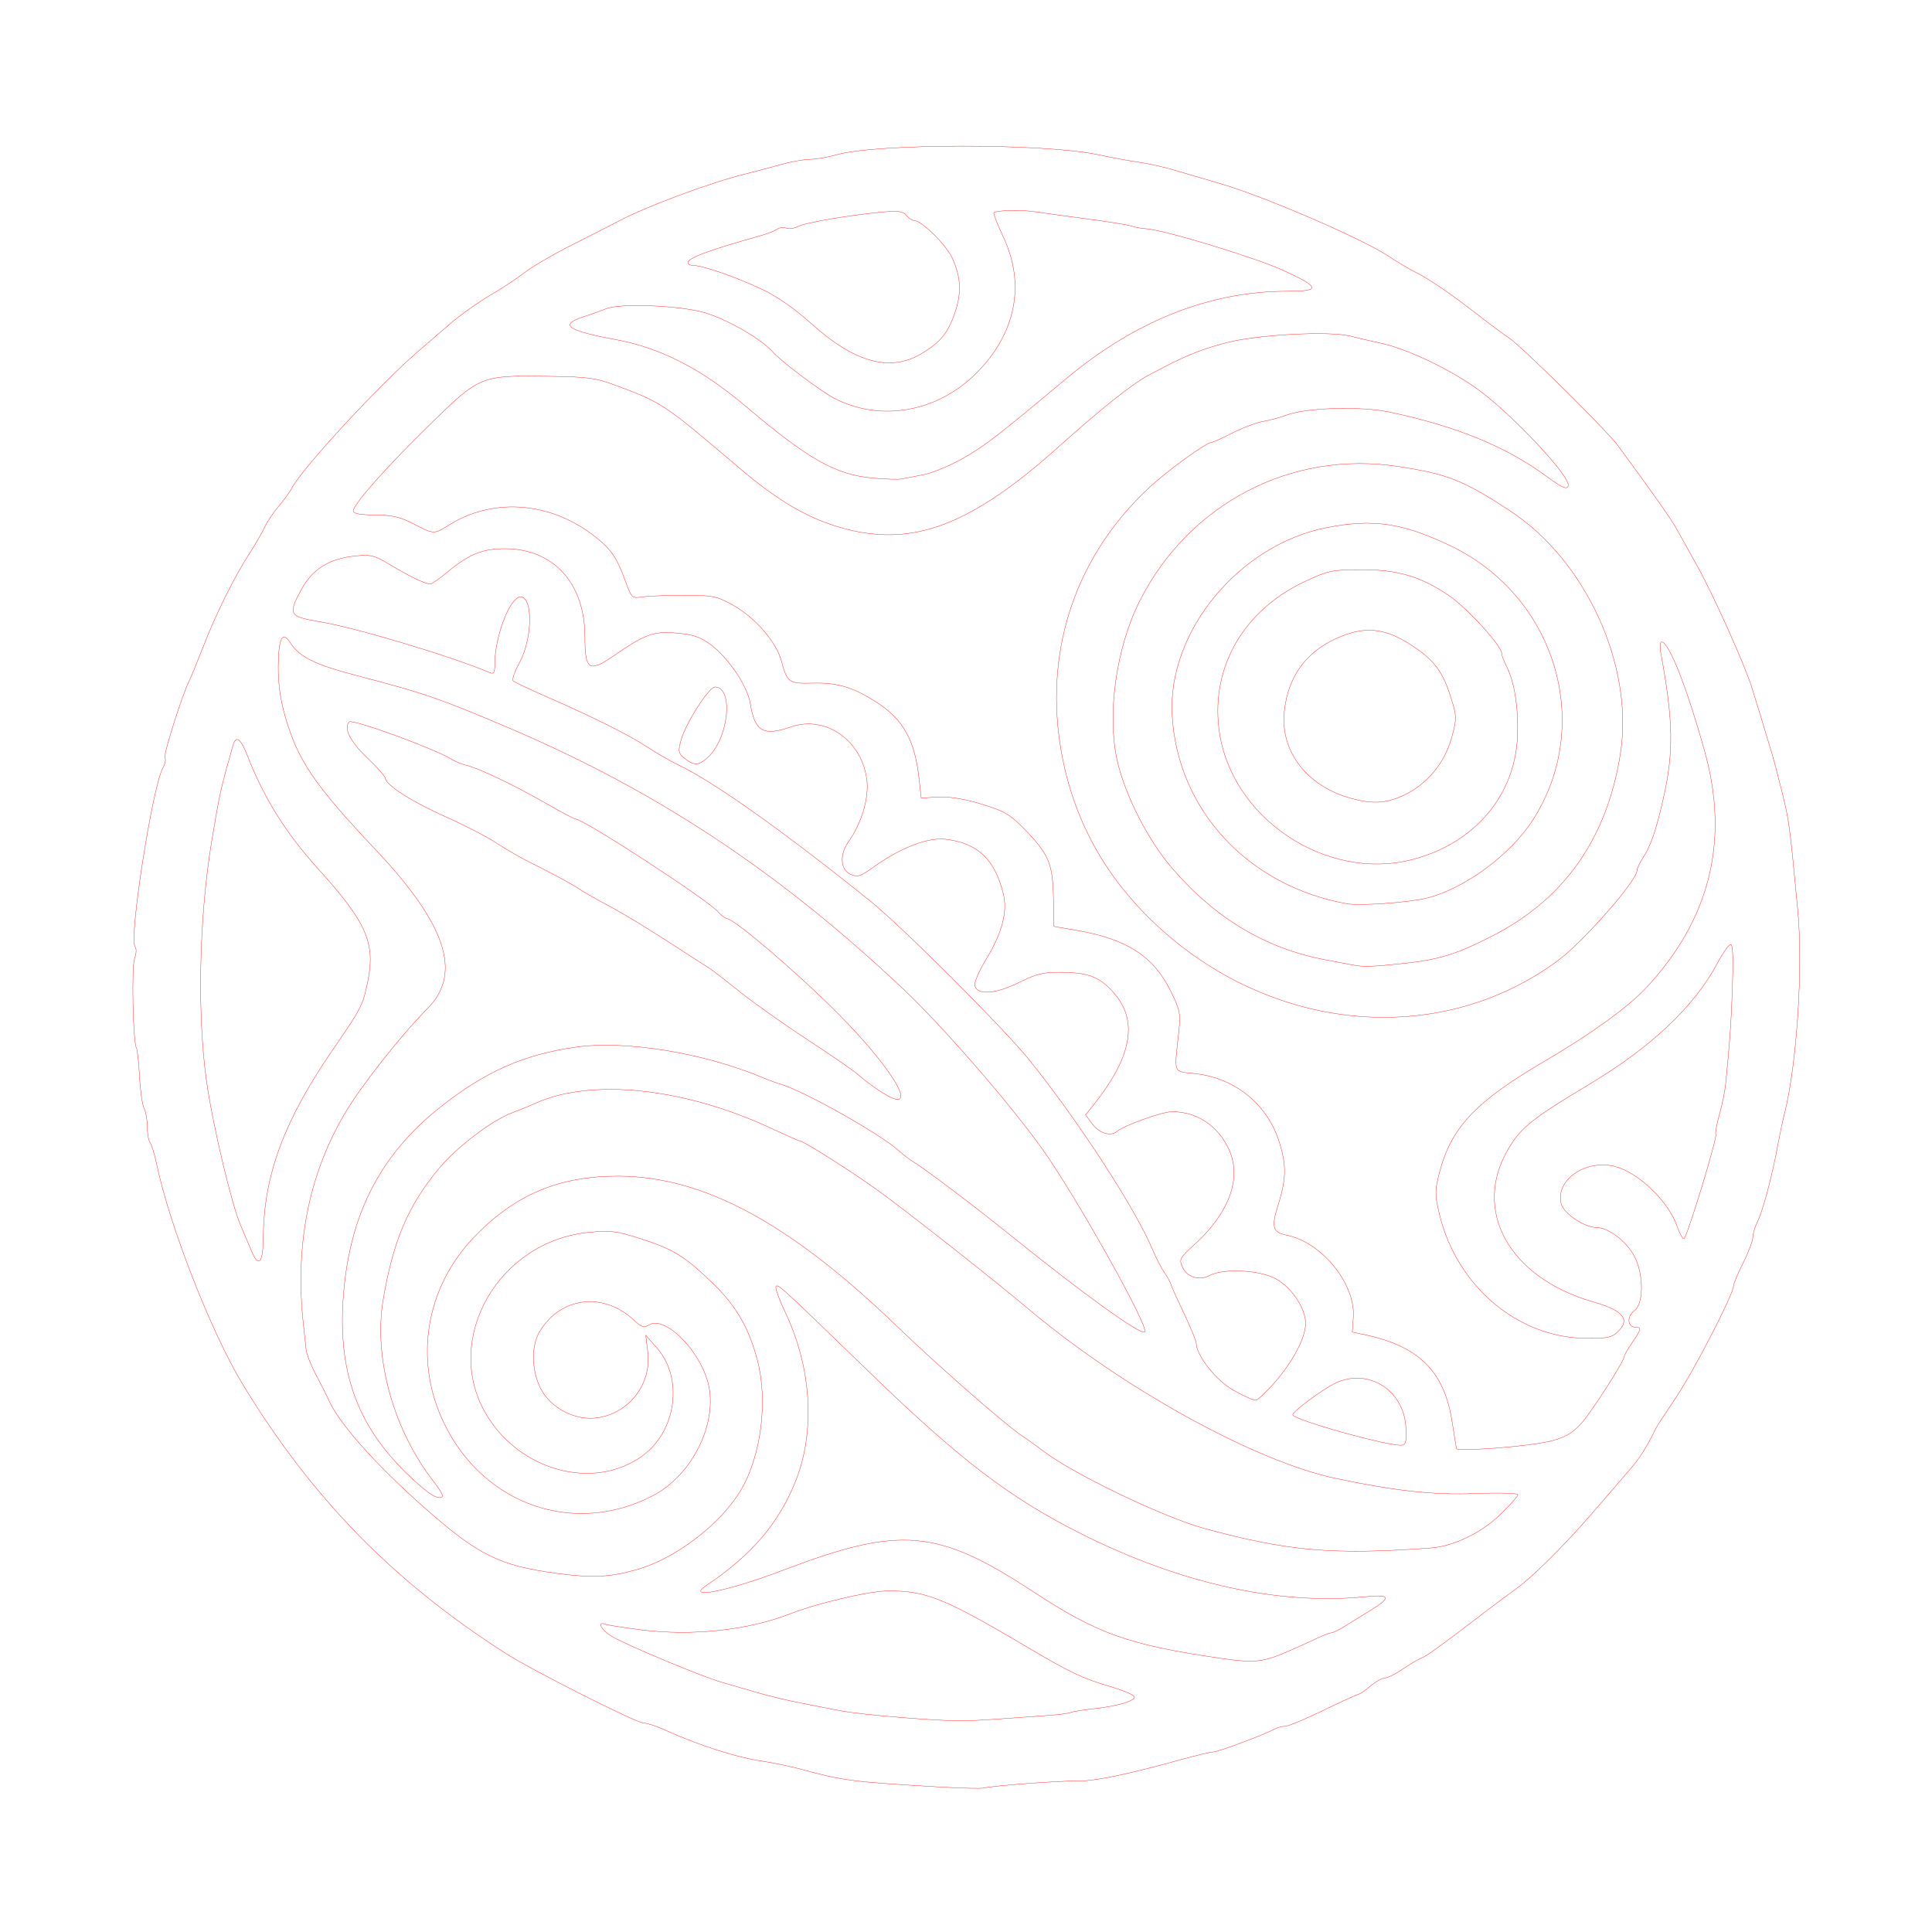
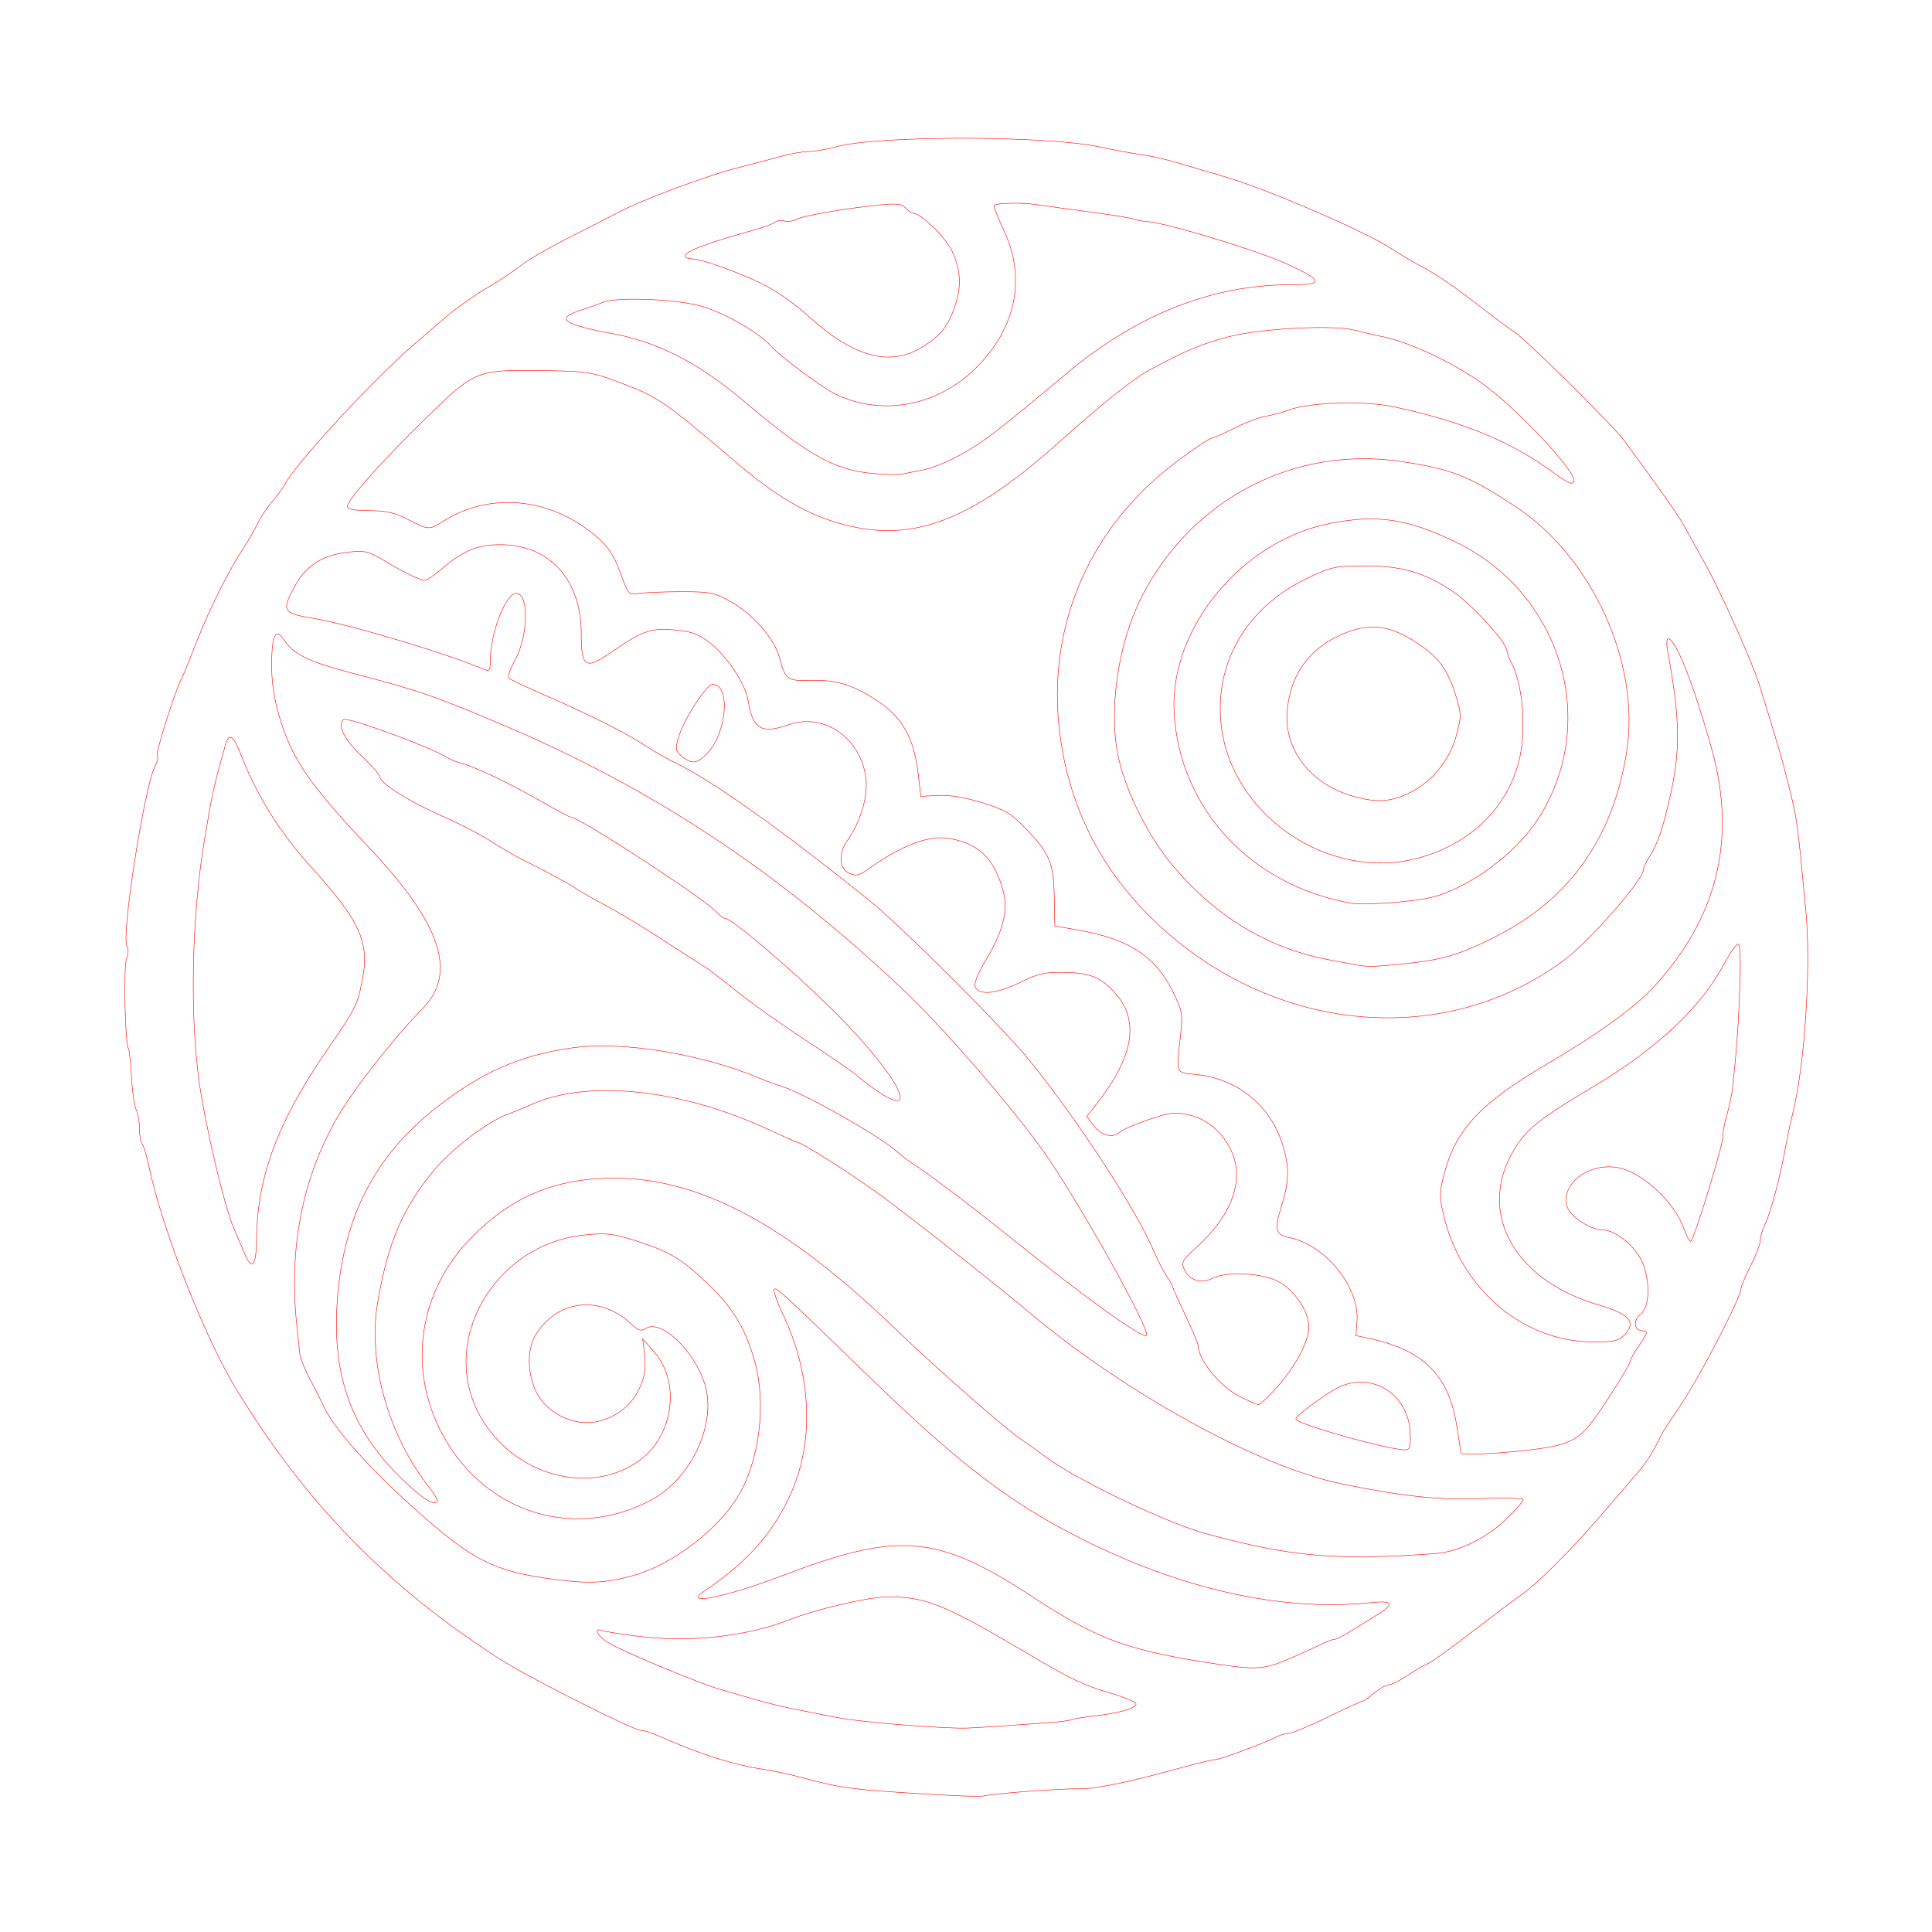
- <svg xmlns="http://www.w3.org/2000/svg" width="600mm" height="600mm" viewBox="0 0 600 600">
+ <svg xmlns="http://www.w3.org/2000/svg" width="400mm" height="400mm" viewBox="0 0 400 400">
  <g id="CORTE" fill="none" stroke="#ff0000" stroke-width="0.1">
-     <path d="M212.630,235.541 C210.643,233.934 210.534,233.383 211.522,229.795 C212.952,224.600 220.154,213.352 222.052,213.352 C227.730,213.352 226.430,228.620 220.216,234.823 C217.247,237.803 215.609,237.948 212.630,235.541 Z" />
-     <path d="M436.599,443.135 C435.881,431.362 424.400,424.530 414.208,429.808 C410.074,431.945 401.468,438.388 401.468,439.350 C401.468,440.915 431.721,449.339 435.439,448.808 C436.609,448.642 436.869,447.399 436.599,443.135 Z" />
-     <path d="M419.454,247.891 C405.825,244.116 397.562,233.315 398.852,220.976 C400.058,209.452 406.324,201.429 417.333,197.305 C424.821,194.508 430.546,195.334 438.268,200.332 C445.314,204.887 448.080,208.542 450.608,216.675 C452.438,222.572 452.448,223.082 450.816,229.119 C448.699,236.919 443.125,243.627 435.980,246.955 C430.426,249.539 426.246,249.778 419.454,247.891 Z" />
-     <path d="M285.939,109.956 C291.909,106.456 294.306,103.591 296.474,97.361 C298.669,91.028 298.482,86.353 295.783,80.238 C293.952,76.109 286.189,68.465 283.833,68.465 C283.272,68.465 282.226,67.758 281.493,66.889 C280.484,65.667 278.919,65.418 274.629,65.797 C264.598,66.676 250.101,69.125 247.891,70.306 C246.716,70.935 245.026,71.184 244.157,70.846 C243.284,70.514 242.015,70.664 241.339,71.174 C240.658,71.684 238.302,72.604 236.102,73.223 C220.102,77.700 213.618,80.128 213.618,81.605 C213.618,82.078 214.450,82.458 215.448,82.458 C218.318,82.458 228.968,86.181 236.893,89.962 C241.417,92.120 247.043,96.056 252.020,100.544 C265.306,112.540 276.319,115.587 285.939,109.956 Z" />
-     <path d="M313.541,533.610 C317.654,533.303 323.280,532.892 326.031,532.700 C328.777,532.523 331.704,532.123 332.526,531.811 C333.342,531.514 336.499,531.005 339.520,530.682 C346.940,529.902 352.707,528.197 352.276,526.907 C352.088,526.325 348.573,524.869 344.476,523.668 C336.161,521.229 332.126,519.305 318.996,511.520 C292.985,496.113 287.239,493.835 275.071,494.106 C269.414,494.236 253.517,498.000 245.816,501.027 C232.535,506.263 215.120,508.182 199.099,506.164 C193.728,505.483 188.720,504.693 187.982,504.417 C185.283,503.388 186.734,506.206 189.890,508.120 C194.206,510.761 217.809,520.631 224.111,522.440 C226.857,523.231 231.807,524.661 235.104,525.628 C238.401,526.595 244.246,528.015 248.094,528.764 C251.936,529.523 257.552,530.625 260.584,531.213 C267.796,532.632 293.557,534.692 300.551,534.411 C303.567,534.291 309.422,533.932 313.541,533.610 Z" />
-     <path d="M81.787,383.902 C81.948,365.005 88.272,347.939 103.180,326.260 C112.244,313.078 112.701,312.189 114.168,305.044 C116.690,292.814 113.918,286.511 98.542,269.533 C88.870,258.852 81.876,247.652 76.920,234.880 C74.741,229.270 73.285,228.209 72.334,231.547 C68.558,244.833 68.226,246.326 65.730,261.312 C61.840,284.733 61.195,314.768 64.138,335.750 C66.000,349.062 71.923,374.110 74.731,380.553 C75.729,382.841 77.248,386.429 78.121,388.530 C80.347,393.964 81.714,392.238 81.787,383.902 Z" />
-     <path d="M438.726,266.907 C457.862,261.920 470.482,247.132 471.262,228.765 C471.631,220.097 470.321,211.662 467.892,206.977 C467.076,205.407 466.405,203.618 466.395,202.999 C466.353,200.519 455.496,188.642 449.760,184.804 C440.967,178.908 433.900,176.869 422.450,176.921 C413.641,176.947 412.398,177.218 405.165,180.629 C386.310,189.490 376.138,206.993 378.556,226.399 C381.973,253.907 411.727,273.943 438.726,266.907 Z" />
-     <path d="M418.456,280.687 C387.620,275.238 365.629,251.531 364.017,221.995 C362.598,196.005 384.973,169.028 412.258,163.802 C426.537,161.072 435.559,162.403 450.316,169.433 C483.102,185.044 495.130,224.891 476.046,254.656 C469.073,265.529 454.643,276.122 442.932,278.945 C437.348,280.297 422.294,281.363 418.456,280.687 Z" />
-     <path d="M287.042,147.364 C289.766,146.813 295.216,144.536 299.121,142.300 C305.985,138.368 309.792,135.430 330.945,117.730 C352.567,99.634 375.728,90.450 399.741,90.450 C410.292,90.450 410.053,89.239 398.472,83.945 C389.757,79.967 361.599,71.413 356.004,71.044 C354.356,70.935 352.328,70.576 351.506,70.238 C350.690,69.895 344.616,68.907 338.017,68.038 C331.424,67.170 324.008,66.151 321.533,65.771 C317.165,65.111 309.454,65.277 308.642,66.057 C308.414,66.270 309.760,69.708 311.643,73.701 C318.517,88.370 315.460,103.658 303.198,115.899 C291.139,127.948 273.631,131.099 259.284,123.793 C255.145,121.682 242.675,112.332 240.096,109.404 C236.550,105.369 226.467,99.483 219.197,97.216 C211.694,94.855 192.365,94.049 188.143,95.916 C187.040,96.394 183.941,97.502 181.268,98.365 C173.562,100.850 176.089,102.660 191.138,105.447 C205.126,108.026 217.798,114.511 231.516,126.122 C251.047,142.658 259.450,147.401 271.072,148.472 C274.920,148.831 278.966,148.940 280.068,148.732 C281.166,148.524 284.301,147.910 287.042,147.364 Z" />
-     <path d="M272.960,338.646 C270.823,337.222 267.958,335.043 266.574,333.805 C265.196,332.573 258.052,327.638 250.688,322.833 C243.336,318.023 233.872,311.320 229.665,307.935 C225.458,304.545 221.303,301.331 220.414,300.780 C219.535,300.229 216.738,298.430 214.210,296.781 C201.450,288.477 194.508,284.223 188.143,280.828 C184.295,278.768 180.629,276.657 179.989,276.148 C178.819,275.201 170.582,270.766 163.162,267.079 C160.962,265.976 156.797,263.538 153.896,261.640 C151.010,259.742 144.036,256.143 138.410,253.668 C128.239,249.160 119.784,243.788 119.726,241.776 C119.706,241.188 117.225,238.380 114.220,235.530 C108.723,230.315 106.576,226.072 108.474,224.174 C109.446,223.201 135.144,232.592 140.178,235.764 C141.280,236.451 143.386,237.309 144.863,237.678 C148.883,238.671 159.844,243.908 169.428,249.420 C174.113,252.118 178.258,254.318 178.658,254.318 C181.164,254.318 219.447,279.226 223.014,283.183 C224.059,284.343 225.312,285.294 225.791,285.294 C227.918,285.294 247.303,301.820 259.664,314.191 C278.618,333.145 286.553,347.731 272.960,338.646 Z" />
-     <path d="M398.051,513.668 C401.296,512.326 405.856,510.309 408.165,509.170 C410.469,508.042 412.798,507.111 413.339,507.111 C413.880,507.111 415.814,506.175 417.634,505.036 C419.465,503.887 423.089,501.646 425.700,500.060 C432.132,496.134 431.763,495.104 424.202,495.863 C397.063,498.609 366.326,491.766 335.194,476.046 C313.588,465.147 297.920,453.176 270.714,426.838 C242.545,399.559 241.698,398.769 240.996,399.471 C240.637,399.830 241.926,403.475 243.876,407.562 C252.118,424.920 253.268,444.752 246.944,460.321 C241.656,473.332 233.346,482.993 219.296,492.436 C212.780,496.820 226.087,494.152 243.096,487.678 C279.606,473.758 291.108,474.756 321.034,494.412 C340.789,507.392 350.341,510.782 378.988,514.989 C388.847,516.434 391.848,516.226 398.051,513.668 Z" />
-     <path d="M435.439,299.251 C446.864,298.060 452.220,296.412 463.446,290.676 C485.921,279.184 499.170,260.272 503.258,233.835 C507.444,206.795 492.546,174.113 469.005,158.674 C454.487,149.164 449.698,147.255 434.264,144.874 C401.208,139.778 369.436,156.236 354.049,186.432 C346.644,200.950 343.685,222.005 347.013,236.430 C349.488,247.121 356.467,260.792 363.908,269.507 C377.288,285.180 393.272,294.717 411.961,298.144 C415.258,298.752 418.856,299.423 419.954,299.641 C423.370,300.328 425.648,300.281 435.439,299.251 Z" />
-     <path d="M395.805,429.397 C401.447,423.001 405.466,415.388 405.466,411.062 C405.466,406.335 401.327,400.058 396.325,397.193 C391.426,394.396 379.966,393.803 375.608,396.132 C372.441,397.833 368.666,396.663 367.236,393.543 C366.128,391.099 366.368,390.646 370.975,386.481 C381.723,376.747 385.680,365.905 381.713,357.106 C378.359,349.660 371.770,345.245 364.017,345.245 C360.939,345.245 349.228,349.442 346.821,351.418 C344.845,353.030 341.345,351.917 339.177,348.989 L337.128,346.244 L339.338,343.493 C351.230,328.688 353.508,317.576 346.420,308.975 C342.016,303.635 338.381,302.070 330.108,301.960 C324.019,301.877 322.110,302.330 316.416,305.148 C309.084,308.772 303.328,309.142 302.735,306.027 C302.548,305.065 304.025,301.607 306.006,298.341 C311.279,289.668 313.000,283.162 311.549,277.401 C308.861,266.736 303.588,261.811 293.568,260.620 C288.118,259.981 279.517,263.350 271.041,269.434 C267.146,272.232 266.278,272.482 264.089,271.494 C260.953,270.053 260.693,265.368 263.527,261.380 C267.438,255.894 269.804,248.161 269.252,242.686 C267.994,230.138 256.523,221.943 245.556,225.760 C237.059,228.718 234.392,227.179 233.014,218.526 C232.145,213.082 226.217,204.258 220.726,200.212 C217.367,197.742 215.230,197.024 210.045,196.603 C202.807,196.026 200.493,196.874 190.436,203.769 C182.917,208.932 181.648,208.064 181.648,197.763 C181.648,181.185 171.934,170.452 156.875,170.406 C149.803,170.385 145.596,172.101 138.769,177.810 C136.413,179.766 134.104,181.378 133.636,181.378 C132.123,181.378 127.350,179.100 121.442,175.548 C116.216,172.413 115.208,172.153 110.205,172.673 C102.150,173.500 96.976,176.781 93.498,183.244 C89.410,190.857 89.780,191.486 99.212,193.057 C110.444,194.924 140.199,203.826 151.920,208.823 C153.386,209.442 153.667,209.026 153.667,206.218 C153.656,197.674 158.383,185.371 161.659,185.371 C165.637,185.371 165.367,198.610 161.233,206.005 C159.792,208.584 158.966,211.044 159.382,211.449 C159.813,211.860 164.441,214.060 169.657,216.337 C183.874,222.530 195.376,228.276 201.049,232.026 C203.836,233.872 208.152,236.352 210.622,237.532 C221.704,242.826 243.185,258.062 270.173,279.756 C280.214,287.842 311.622,319.214 319.713,329.255 C334.991,348.230 352.588,375.317 358.001,388.208 C359.041,390.688 360.700,393.896 361.698,395.352 C362.691,396.814 363.497,398.233 363.497,398.509 C363.497,398.779 365.296,402.809 367.496,407.453 C369.696,412.102 371.495,416.438 371.495,417.078 C371.495,420.952 377.698,428.778 383.195,431.846 C386.382,433.614 389.466,434.982 390.059,434.872 C390.646,434.763 393.236,432.293 395.805,429.397 Z" />
-     <path d="M197.633,487.496 C209.744,484.132 223.924,473.290 230.174,462.620 C236.430,451.949 238.541,434.872 235.172,422.262 C232.452,412.070 228.479,405.326 220.965,398.150 C212.422,389.976 209.135,387.979 198.803,384.640 C191.585,382.321 189.620,382.072 183.052,382.696 C154.946,385.322 137.479,415.617 150.729,438.767 C161.025,456.764 184.316,463.140 199.520,452.126 C210.045,444.503 212.281,428.034 204.060,418.685 L200.550,414.686 L201.179,419.922 C202.360,429.693 195.584,438.668 185.824,440.265 C178.918,441.404 171.035,437.420 167.904,431.212 C165.029,425.497 164.909,417.936 167.629,413.469 C174.212,402.669 187.399,401.119 196.915,410.022 C199.240,412.200 200.009,412.440 201.569,411.462 C206.176,408.581 216.426,418.264 219.634,428.534 C223.461,440.774 215.500,457.820 202.859,464.440 C178.419,477.216 150.219,467.466 137.880,441.965 C128.488,422.554 132.087,400.090 147.104,384.344 C159.792,371.042 173.572,365.198 192.105,365.265 C218.558,365.359 245.426,379.888 278.815,412.138 C290.890,423.791 312.667,442.854 317.534,446.011 C318.912,446.910 321.954,449.089 324.300,450.857 C333.753,457.971 361.490,471.272 373.991,474.668 C400.142,481.771 413.859,482.952 444.435,480.736 C451.247,480.242 459.983,476.067 465.667,470.591 C468.823,467.554 471.413,464.668 471.413,464.185 C471.413,463.706 465.459,463.550 458.174,463.826 C445.272,464.325 433.593,463.067 415.019,459.172 C390.038,453.946 349.098,431.435 319.646,406.725 C309.121,397.900 288.092,381.266 275.232,371.594 C266.996,365.406 249.550,354.236 248.120,354.236 C247.891,354.236 243.975,352.499 239.410,350.367 C212.411,337.788 183.536,334.762 166.157,342.676 C164.509,343.436 161.243,344.762 158.903,345.646 C152.731,347.949 141.910,356.196 136.392,362.800 C126.752,374.350 122.072,385.332 118.988,403.698 C115.941,421.820 122.274,444.373 134.931,460.451 C136.580,462.531 137.682,464.486 137.380,464.788 C136.143,466.015 132.674,463.769 126.341,457.622 C110.673,442.397 104.730,425.481 106.695,401.696 C108.754,376.830 118.276,358.464 136.684,343.872 C150.672,332.786 162.730,327.440 178.918,325.178 C194.424,323.010 218.766,327.019 237.101,334.762 C238.749,335.459 241.219,336.358 242.597,336.759 C249.789,338.870 273.750,352.395 279.278,357.486 C280.495,358.594 282.336,360.013 283.355,360.622 C287.052,362.821 303.047,374.911 314.420,384.100 C336.020,401.546 354.085,414.566 355.494,413.688 C357.195,412.648 334.471,372.004 323.811,357.002 C313.801,342.916 292.954,318.907 280.614,307.244 C242.088,270.844 203.805,245.514 157.666,225.910 C136.340,216.857 132.066,215.380 110.912,209.842 C97.632,206.353 93.097,204.117 90.107,199.552 C87.674,195.823 86.483,198.220 86.410,207.024 C86.374,212.333 87.081,217.377 88.620,222.712 C92.510,236.170 97.715,243.824 116.606,263.839 C138.550,287.073 143.558,302.200 132.893,313.052 C124.084,322.022 111.770,337.700 106.784,346.301 C95.687,365.468 91.527,387.199 94.267,411.691 C94.564,414.436 94.938,417.806 95.068,419.184 C95.198,420.562 96.633,424.160 98.245,427.176 C99.862,430.192 101.511,433.463 101.922,434.441 C104.886,441.544 116.097,454.263 131.296,467.773 C148.384,482.952 154.967,486.238 173.151,488.646 C184.014,490.086 189.167,489.847 197.633,487.496 Z" />
-     <path d="M471.200,449.110 C485.302,447.581 488.396,446.162 493.575,438.840 C498.630,431.695 504.386,422.392 504.386,421.363 C504.386,420.973 505.504,418.992 506.882,416.974 C509.768,412.731 509.893,412.190 507.990,412.190 C505.416,412.190 505.135,408.893 507.553,407.063 C510.309,404.983 510.538,396.933 508.010,391.047 C505.915,386.180 499.800,381.214 495.889,381.214 C492.046,381.214 485.609,376.898 484.829,373.788 C482.983,366.425 492.566,359.873 501.635,362.280 C509.009,364.246 518.213,373.169 520.891,380.954 C521.603,383.023 522.518,384.713 522.940,384.713 C523.818,384.713 533.444,353.175 532.851,352.218 C532.632,351.870 533.142,349.140 533.969,346.160 C534.811,343.186 535.680,338.948 535.898,336.748 C537.208,323.733 537.578,318.434 538.020,306.526 C538.326,297.941 538.150,293.287 537.489,293.287 C536.928,293.287 535.082,295.902 533.371,299.100 C526.195,312.579 512.779,325.251 493.435,336.821 C476.056,347.221 472.411,350.118 468.522,356.623 C457.045,375.826 468.563,396.762 494.750,404.307 C504.084,406.995 506.352,409.663 502.535,413.480 C500.626,415.388 499.280,415.674 492.613,415.627 C471.350,415.476 452.376,399.419 447.020,377.048 C445.584,371.011 445.574,369.836 446.983,364.350 C450.587,350.268 458.101,342.234 479.374,329.754 C494.121,321.102 505.494,312.901 511.151,306.864 C531.052,285.580 537.141,261.104 529.403,233.336 C523.860,213.441 518.312,199.370 516.013,199.359 C515.535,199.359 515.415,200.820 515.748,202.609 C519.695,224.044 519.851,233.601 516.486,248.322 C514.266,258.046 512.618,262.768 510.132,266.569 C509.170,268.036 508.380,269.746 508.380,270.365 C508.380,273.501 491.833,292.356 483.903,298.253 C446.942,325.730 394.224,320.764 358.224,286.412 C342.136,271.062 332.432,252.498 329.177,230.835 C324.632,200.602 334.611,172.085 357.002,151.332 C362.702,146.044 374.599,137.422 376.227,137.401 C376.648,137.391 379.607,136.054 382.815,134.432 C386.018,132.804 390.288,131.208 392.305,130.865 C394.323,130.537 397.620,129.638 399.637,128.878 C405.685,126.601 422.699,126.102 431.404,127.948 C452.235,132.357 467.586,138.618 480.175,147.853 C485.110,151.478 486.571,152.128 487.018,150.942 C488.048,148.274 469.395,128.379 458.714,120.746 C449.807,114.381 436.640,108.177 428.445,106.487 C425.970,105.978 421.930,105.036 419.454,104.397 C412.928,102.707 390.485,103.898 380.746,106.456 C372.384,108.656 367.694,110.621 356.363,116.700 C351.610,119.248 341.475,127.339 329.146,138.420 C303.125,161.820 285.591,169.137 265.576,164.961 C253.486,162.439 242.998,156.745 229.966,145.654 C206.275,125.472 205.594,125.010 191.538,119.794 C184.872,117.319 182.724,117.028 169.657,116.856 C149.210,116.580 148.971,116.679 133.127,132.217 C119.586,145.487 109.706,156.657 109.706,158.695 C109.706,159.501 111.890,159.902 116.450,159.933 C121.786,159.964 124.282,160.531 128.410,162.678 C134.734,165.970 134.801,165.970 139.450,163.053 C152.710,154.707 169.886,155.705 183.395,165.601 C189.479,170.062 191.388,172.662 194.154,180.306 C196.156,185.803 196.224,185.860 199.650,185.371 C201.559,185.090 207.404,184.872 212.619,184.872 C221.272,184.872 222.582,185.142 227.481,187.841 C234.433,191.700 241.048,199.271 242.654,205.225 C244.495,212.021 244.953,212.349 252.446,212.151 C260.142,211.954 264.978,213.420 272.404,218.214 C280.448,223.394 284.072,229.888 285.372,241.417 L286.090,247.823 L291.399,247.532 C294.914,247.345 299.459,248.094 304.878,249.742 C311.981,251.921 313.707,252.919 318.174,257.526 C325.719,265.280 326.946,268.197 327.149,278.758 L327.326,287.712 L334.174,288.888 C349.977,291.618 358.235,296.932 363.606,307.852 C366.466,313.650 366.685,314.758 366.076,320.483 C364.657,333.883 364.158,332.646 371.240,333.431 C383.782,334.830 393.886,343.207 397.443,355.146 C399.580,362.301 399.440,366.326 396.762,374.828 C394.801,381.063 395.332,382.732 399.559,383.585 C410.479,385.758 421.014,398.743 420.281,409.091 L419.954,413.688 L423.952,414.535 C440.748,418.123 448.538,425.918 450.966,441.544 C451.658,446.011 452.277,449.770 452.329,449.911 C452.558,450.488 462.198,450.077 471.200,449.110 Z" />
-     <path d="M291.555,554.946 C264.770,553.375 261.822,552.996 249.092,549.538 C245.795,548.638 240.626,547.541 237.600,547.088 C228.386,545.710 218.048,542.424 205.844,536.990 C203.498,535.950 200.800,535.092 199.853,535.092 C197.674,535.092 165.221,518.712 157.078,513.496 C122.176,491.194 96.654,465.058 75.240,429.678 C65.579,413.719 52.667,380.694 48.694,361.729 C48.003,358.432 47.056,355.307 46.594,354.787 C46.136,354.267 45.756,352.099 45.756,349.972 C45.756,347.850 45.304,345.271 44.758,344.252 C44.217,343.228 43.567,338.771 43.328,334.330 C43.089,329.905 42.657,325.901 42.366,325.438 C41.300,323.702 40.811,300.281 41.789,297.691 C42.376,296.152 42.428,294.566 41.929,293.916 C40.000,291.425 47.363,244.214 50.561,238.562 C51.268,237.309 51.570,235.842 51.232,235.291 C50.681,234.412 56.718,215.360 58.793,211.392 C59.245,210.544 61.273,205.578 63.301,200.363 C67.269,190.197 73.025,178.668 77.788,171.383 C79.400,168.918 81.397,165.440 82.214,163.682 C83.046,161.914 85.006,158.992 86.571,157.187 C88.142,155.378 89.988,152.819 90.690,151.498 C93.924,145.336 117.698,119.607 129.809,109.155 C132.217,107.075 136.720,103.190 139.819,100.523 C142.929,97.845 148.545,93.856 152.310,91.646 C156.074,89.452 160.910,86.254 163.053,84.554 C165.190,82.843 171.934,78.938 178.039,75.849 C184.144,72.776 190.706,69.427 192.636,68.408 C200.820,64.081 220.955,56.609 231.105,54.118 C234.402,53.307 239.571,51.939 242.597,51.081 C245.624,50.213 249.602,49.500 251.437,49.490 C253.278,49.490 257.095,48.835 259.934,48.034 C272.502,44.498 324.419,44.498 341.018,48.034 C345.412,48.975 351.256,50.052 354.007,50.431 C356.753,50.811 361.698,51.929 365.000,52.912 C368.297,53.900 374.807,55.818 379.487,57.186 C392.893,61.102 423.380,74.294 431.274,79.598 C433.650,81.189 437.431,83.436 439.656,84.564 C444.264,86.914 450.587,91.256 459.500,98.183 C462.859,100.798 467.024,103.887 468.766,105.047 C472.739,107.714 499.040,133.735 502.478,138.410 C513.366,153.199 519.144,161.410 520.771,164.400 C521.822,166.318 524.687,171.482 527.146,175.881 C531.993,184.513 541.675,206.067 543.994,213.352 C545.274,217.367 548.357,227.517 550.380,234.334 C550.786,235.712 551.566,238.630 552.127,240.829 C555.793,255.275 555.533,253.476 558.320,282.762 C560.000,300.348 558.014,330.826 554.207,345.744 C553.646,347.939 552.788,351.990 552.288,354.735 C550.458,364.828 547.520,375.988 545.752,379.544 C544.982,381.104 544.353,383.252 544.353,384.323 C544.353,385.389 543.001,388.936 541.353,392.206 C539.704,395.472 538.358,398.712 538.358,399.398 C538.358,401.889 525.987,425.850 520.490,434.009 C517.407,438.590 514.614,442.865 514.297,443.504 C511.198,449.770 509.342,452.708 506.185,456.364 C504.147,458.720 498.988,464.694 494.724,469.645 C485.728,480.066 476.088,489.649 470.690,493.534 C468.615,495.021 465.048,497.678 462.750,499.430 C447.753,510.902 443.104,514.297 441.617,514.838 C440.696,515.166 438.060,516.715 435.762,518.275 C433.463,519.830 430.915,521.104 430.094,521.104 C429.277,521.104 427.265,522.222 425.627,523.600 C423.999,524.978 422.382,526.096 422.049,526.096 C421.711,526.096 416.808,528.348 411.150,531.093 C405.492,533.839 400.100,536.090 399.159,536.090 C398.212,536.090 396.663,536.506 395.711,537.026 C392.513,538.768 378.255,544.083 376.809,544.083 C376.029,544.083 371.474,545.164 366.695,546.480 C349.660,551.186 339.827,553.204 334.471,553.105 C328.974,553.006 308.325,554.566 305.543,555.284 C304.727,555.502 298.430,555.351 291.555,554.946 Z" />
+     <path d="M141.193,156.614 C139.856,155.533 139.783,155.161 140.447,152.746 C141.410,149.250 146.258,141.679 147.535,141.679 C151.357,141.679 150.482,151.955 146.299,156.131 C144.301,158.136 143.199,158.235 141.193,156.614 Z" />
+     <path d="M291.941,296.341 C291.458,288.417 283.731,283.818 276.870,287.370 C274.088,288.809 268.295,293.146 268.295,293.793 C268.295,294.846 288.658,300.517 291.161,300.160 C291.948,300.048 292.123,299.211 291.941,296.341 Z" />
+     <path d="M280.402,164.926 C271.228,162.386 265.667,155.116 266.535,146.810 C267.347,139.055 271.565,133.654 278.974,130.879 C284.014,128.996 287.867,129.552 293.065,132.915 C297.808,135.981 299.670,138.442 301.371,143.916 C302.602,147.885 302.610,148.228 301.511,152.292 C300.086,157.541 296.334,162.056 291.525,164.297 C287.787,166.036 284.973,166.197 280.402,164.926 Z" />
+     <path d="M190.536,72.085 C194.554,69.730 196.167,67.801 197.627,63.608 C199.104,59.346 198.978,56.199 197.161,52.083 C195.929,49.304 190.704,44.159 189.119,44.159 C188.741,44.159 188.037,43.683 187.543,43.099 C186.864,42.276 185.811,42.108 182.923,42.363 C176.172,42.955 166.414,44.603 164.926,45.398 C164.136,45.822 162.998,45.990 162.413,45.762 C161.825,45.538 160.972,45.640 160.517,45.983 C160.058,46.325 158.472,46.945 156.992,47.361 C146.223,50.375 141.858,52.009 141.858,53.004 C141.858,53.322 142.418,53.578 143.090,53.578 C145.022,53.578 152.190,56.083 157.524,58.628 C160.569,60.080 164.356,62.730 167.706,65.751 C176.648,73.825 184.061,75.876 190.536,72.085 Z" />
+     <path d="M209.114,357.238 C211.883,357.031 215.669,356.754 217.521,356.625 C219.369,356.506 221.339,356.237 221.893,356.026 C222.442,355.827 224.567,355.484 226.600,355.267 C231.595,354.742 235.476,353.594 235.186,352.726 C235.059,352.334 232.693,351.354 229.935,350.546 C224.339,348.904 221.623,347.609 212.785,342.369 C195.278,331.999 191.411,330.466 183.221,330.648 C179.413,330.735 168.713,333.270 163.530,335.306 C154.591,338.831 142.870,340.123 132.086,338.765 C128.470,338.306 125.100,337.774 124.603,337.589 C122.786,336.895 123.763,338.793 125.887,340.081 C128.792,341.859 144.679,348.502 148.921,349.719 C150.769,350.252 154.101,351.214 156.320,351.865 C158.539,352.516 162.473,353.472 165.063,353.975 C167.649,354.487 171.429,355.229 173.470,355.624 C178.325,356.579 195.663,357.966 200.371,357.777 C202.401,357.696 206.342,357.454 209.114,357.238 Z" />
+     <path d="M53.126,256.473 C53.234,243.754 57.491,232.266 67.525,217.675 C73.625,208.803 73.933,208.204 74.920,203.395 C76.618,195.163 74.753,190.921 64.403,179.493 C57.893,172.305 53.186,164.766 49.850,156.169 C48.384,152.393 47.403,151.679 46.763,153.926 C44.222,162.868 43.998,163.873 42.318,173.960 C39.700,189.724 39.266,209.940 41.247,224.062 C42.500,233.023 46.487,249.882 48.377,254.218 C49.048,255.759 50.070,258.174 50.659,259.588 C52.157,263.245 53.077,262.083 53.126,256.473 Z" />
+     <path d="M293.373,177.726 C306.253,174.369 314.748,164.416 315.273,152.053 C315.521,146.219 314.639,140.542 313.004,137.388 C312.455,136.331 312.003,135.128 311.996,134.711 C311.969,133.041 304.660,125.047 300.800,122.465 C294.881,118.495 290.125,117.124 282.418,117.158 C276.489,117.176 275.652,117.358 270.784,119.654 C258.093,125.618 251.247,137.399 252.874,150.461 C255.174,168.976 275.201,182.461 293.373,177.726 Z" />
+     <path d="M279.730,187.001 C258.975,183.333 244.173,167.376 243.088,147.496 C242.133,130.004 257.194,111.845 275.558,108.328 C285.169,106.490 291.241,107.386 301.174,112.119 C323.242,122.625 331.338,149.446 318.493,169.480 C313.799,176.799 304.087,183.928 296.205,185.829 C292.446,186.738 282.313,187.456 279.730,187.001 Z" />
+     <path d="M191.278,97.264 C193.112,96.894 196.780,95.361 199.409,93.855 C204.029,91.209 206.591,89.232 220.829,77.318 C235.381,65.138 250.971,58.957 267.134,58.957 C274.235,58.957 274.074,58.141 266.279,54.579 C260.413,51.901 241.461,46.143 237.695,45.895 C236.585,45.822 235.221,45.580 234.667,45.353 C234.118,45.122 230.030,44.457 225.589,43.872 C221.151,43.288 216.159,42.601 214.493,42.346 C211.553,41.901 206.363,42.013 205.817,42.538 C205.663,42.682 206.569,44.996 207.836,47.684 C212.463,57.557 210.405,67.847 202.153,76.086 C194.036,84.195 182.251,86.316 172.595,81.399 C169.809,79.978 161.416,73.685 159.680,71.715 C157.293,68.999 150.506,65.036 145.614,63.511 C140.563,61.922 127.553,61.379 124.711,62.636 C123.970,62.957 121.883,63.703 120.085,64.284 C114.897,65.957 116.599,67.175 126.728,69.051 C136.143,70.787 144.672,75.151 153.905,82.967 C167.051,94.097 172.707,97.289 180.530,98.010 C183.120,98.251 185.842,98.325 186.585,98.185 C187.323,98.045 189.434,97.632 191.278,97.264 Z" />
+     <path d="M181.800,226.012 C180.361,225.053 178.433,223.586 177.502,222.754 C176.574,221.924 171.766,218.603 166.809,215.369 C161.860,212.131 155.491,207.619 152.659,205.341 C149.827,203.059 147.031,200.896 146.433,200.525 C145.841,200.154 143.958,198.943 142.257,197.834 C133.668,192.244 128.995,189.381 124.711,187.096 C122.121,185.710 119.654,184.288 119.223,183.946 C118.436,183.309 112.892,180.323 107.897,177.841 C106.417,177.100 103.614,175.458 101.660,174.181 C99.718,172.903 95.024,170.481 91.238,168.815 C84.391,165.780 78.700,162.165 78.662,160.810 C78.648,160.415 76.978,158.525 74.956,156.607 C71.256,153.097 69.811,150.241 71.088,148.963 C71.742,148.309 89.039,154.629 92.427,156.765 C93.170,157.226 94.587,157.804 95.581,158.052 C98.287,158.721 105.664,162.246 112.115,165.955 C115.268,167.772 118.058,169.252 118.327,169.252 C120.015,169.252 145.782,186.018 148.182,188.681 C148.886,189.461 149.730,190.102 150.052,190.102 C151.483,190.102 164.531,201.225 172.851,209.552 C185.608,222.309 190.949,232.126 181.800,226.012 Z" />
+     <path d="M265.996,343.815 C268.180,342.912 271.250,341.554 272.803,340.788 C274.354,340.028 275.922,339.401 276.286,339.401 C276.650,339.401 277.952,338.772 279.177,338.005 C280.409,337.232 282.849,335.723 284.606,334.656 C288.935,332.013 288.687,331.320 283.597,331.831 C265.331,333.679 244.642,329.073 223.688,318.493 C209.146,311.156 198.600,303.099 180.288,285.372 C161.328,267.011 160.758,266.479 160.286,266.951 C160.044,267.193 160.912,269.647 162.225,272.397 C167.772,284.080 168.545,297.430 164.290,307.908 C160.730,316.666 155.137,323.169 145.680,329.525 C141.294,332.475 150.251,330.680 161.700,326.322 C186.273,316.952 194.015,317.625 214.158,330.854 C227.454,339.590 233.884,341.872 253.165,344.704 C259.801,345.677 261.820,345.537 265.996,343.815 Z" />
+     <path d="M291.161,199.496 C298.851,198.695 302.456,197.585 310.012,193.725 C325.139,185.989 334.057,173.260 336.808,155.466 C339.626,137.266 329.598,115.268 313.753,104.877 C303.982,98.476 300.758,97.191 290.370,95.588 C268.120,92.158 246.735,103.236 236.379,123.560 C231.395,133.332 229.403,147.503 231.643,157.213 C233.310,164.408 238.007,173.610 243.015,179.476 C252.021,190.025 262.780,196.444 275.358,198.751 C277.577,199.160 279.999,199.611 280.738,199.758 C283.038,200.221 284.570,200.189 291.161,199.496 Z" />
+     <path d="M264.484,287.094 C268.281,282.789 270.987,277.665 270.987,274.753 C270.987,271.571 268.201,267.347 264.834,265.418 C261.537,263.535 253.823,263.137 250.890,264.705 C248.758,265.849 246.218,265.062 245.255,262.962 C244.510,261.317 244.670,261.012 247.772,258.209 C255.006,251.656 257.670,244.359 254.999,238.437 C252.741,233.425 248.307,230.454 243.088,230.454 C241.017,230.454 233.134,233.278 231.514,234.608 C230.184,235.693 227.829,234.944 226.369,232.973 L224.990,231.125 L226.478,229.274 C234.482,219.310 236.015,211.830 231.245,206.041 C228.280,202.446 225.834,201.393 220.265,201.319 C216.166,201.263 214.882,201.568 211.049,203.465 C206.115,205.904 202.240,206.153 201.841,204.056 C201.715,203.409 202.709,201.081 204.042,198.883 C207.592,193.046 208.750,188.667 207.774,184.789 C205.964,177.610 202.415,174.296 195.671,173.494 C192.003,173.064 186.213,175.332 180.508,179.427 C177.887,181.310 177.302,181.478 175.829,180.813 C173.718,179.843 173.543,176.690 175.451,174.006 C178.083,170.313 179.676,165.108 179.304,161.423 C178.457,152.978 170.737,147.461 163.355,150.031 C157.636,152.022 155.841,150.986 154.913,145.162 C154.328,141.497 150.339,135.558 146.643,132.835 C144.381,131.173 142.943,130.689 139.454,130.406 C134.582,130.018 133.024,130.588 126.255,135.229 C121.194,138.705 120.340,138.120 120.340,131.187 C120.340,120.028 113.802,112.804 103.666,112.773 C98.906,112.759 96.074,113.914 91.479,117.757 C89.893,119.073 88.340,120.158 88.024,120.158 C87.006,120.158 83.793,118.625 79.817,116.235 C76.300,114.124 75.621,113.949 72.254,114.299 C66.832,114.855 63.350,117.064 61.008,121.415 C58.257,126.539 58.506,126.962 64.855,128.019 C72.415,129.275 92.441,135.267 100.331,138.631 C101.318,139.047 101.507,138.768 101.507,136.878 C101.499,131.127 104.681,122.846 106.886,122.846 C109.563,122.846 109.381,131.757 106.599,136.734 C105.629,138.470 105.073,140.126 105.353,140.398 C105.644,140.675 108.759,142.155 112.269,143.688 C121.838,147.857 129.580,151.724 133.399,154.248 C135.274,155.490 138.179,157.160 139.842,157.954 C147.300,161.517 161.759,171.773 179.924,186.374 C186.683,191.817 207.823,212.933 213.269,219.691 C223.551,232.463 235.396,250.694 239.039,259.370 C239.739,261.040 240.856,263.200 241.527,264.180 C242.196,265.163 242.739,266.119 242.739,266.304 C242.739,266.486 243.950,269.199 245.430,272.324 C246.910,275.453 248.122,278.372 248.122,278.803 C248.122,281.410 252.297,286.678 255.996,288.742 C258.142,289.932 260.217,290.853 260.617,290.780 C261.012,290.706 262.755,289.044 264.484,287.094 Z" />
+     <path d="M131.099,326.200 C139.251,323.935 148.795,316.638 153.002,309.456 C157.212,302.273 158.634,290.780 156.365,282.292 C154.535,275.432 151.861,270.892 146.803,266.063 C141.053,260.561 138.841,259.216 131.886,256.970 C127.028,255.409 125.705,255.240 121.285,255.660 C102.367,257.428 90.611,277.819 99.529,293.401 C106.459,305.515 122.135,309.805 132.370,302.392 C139.454,297.262 140.959,286.177 135.425,279.884 L133.062,277.192 L133.486,280.717 C134.281,287.294 129.720,293.335 123.150,294.409 C118.502,295.176 113.196,292.494 111.089,288.315 C109.154,284.469 109.073,279.380 110.904,276.373 C115.335,269.104 124.211,268.061 130.616,274.053 C132.180,275.519 132.699,275.680 133.749,275.023 C136.849,273.084 143.748,279.601 145.908,286.513 C148.483,294.752 143.125,306.225 134.616,310.681 C118.166,319.280 99.186,312.717 90.880,295.553 C84.560,282.488 86.981,267.368 97.089,256.770 C105.629,247.817 114.905,243.883 127.378,243.929 C145.183,243.992 163.267,253.770 185.741,275.478 C193.868,283.321 208.526,296.152 211.802,298.277 C212.729,298.882 214.777,300.348 216.356,301.538 C222.719,306.327 241.388,315.280 249.802,317.565 C267.403,322.346 276.636,323.141 297.216,321.650 C301.801,321.317 307.681,318.507 311.507,314.821 C313.631,312.777 315.374,310.834 315.374,310.509 C315.374,310.187 311.366,310.082 306.463,310.268 C297.780,310.604 289.919,309.756 277.416,307.135 C260.603,303.618 233.047,288.466 213.223,271.834 C206.139,265.894 191.985,254.698 183.329,248.188 C177.786,244.023 166.043,236.505 165.081,236.505 C164.926,236.505 162.291,235.336 159.218,233.901 C141.046,225.435 121.610,223.398 109.913,228.725 C108.804,229.235 106.606,230.128 105.031,230.723 C100.877,232.273 93.593,237.824 89.879,242.269 C83.390,250.043 80.241,257.435 78.165,269.797 C76.114,281.995 80.377,297.174 88.896,307.996 C90.006,309.396 90.747,310.712 90.544,310.915 C89.712,311.741 87.377,310.229 83.114,306.092 C72.568,295.844 68.568,284.458 69.891,268.449 C71.277,251.712 77.685,239.351 90.076,229.529 C99.491,222.067 107.607,218.469 118.502,216.947 C128.939,215.488 145.323,218.186 157.664,223.398 C158.773,223.867 160.436,224.472 161.363,224.741 C166.204,226.163 182.332,235.266 186.053,238.693 C186.871,239.438 188.111,240.393 188.797,240.803 C191.285,242.284 202.051,250.421 209.706,256.605 C224.245,268.348 236.403,277.112 237.352,276.520 C238.496,275.821 223.201,248.465 216.026,238.367 C209.289,228.885 195.257,212.726 186.952,204.875 C161.021,180.375 135.254,163.327 104.198,150.132 C89.845,144.038 86.967,143.044 72.729,139.317 C63.791,136.968 60.739,135.464 58.726,132.390 C57.088,129.881 56.286,131.494 56.238,137.420 C56.213,140.993 56.689,144.388 57.725,147.979 C60.343,157.038 63.846,162.189 76.562,175.661 C91.332,191.299 94.702,201.481 87.524,208.785 C81.595,214.822 73.307,225.375 69.950,231.164 C62.482,244.065 59.682,258.691 61.526,275.176 C61.726,277.025 61.977,279.293 62.065,280.220 C62.153,281.147 63.119,283.570 64.204,285.600 C65.292,287.630 66.401,289.831 66.678,290.489 C68.673,295.270 76.219,303.831 86.449,312.924 C97.951,323.141 102.381,325.352 114.621,326.973 C121.932,327.942 125.401,327.781 131.099,326.200 Z" />
+     <path d="M315.230,300.362 C324.722,299.333 326.805,298.378 330.291,293.450 C333.693,288.641 337.568,282.380 337.568,281.687 C337.568,281.424 338.320,280.090 339.247,278.733 C341.190,275.877 341.274,275.513 339.993,275.513 C338.261,275.513 338.071,273.294 339.699,272.062 C341.554,270.661 341.708,265.243 340.007,261.281 C338.596,258.005 334.480,254.663 331.849,254.663 C329.262,254.663 324.929,251.758 324.404,249.665 C323.162,244.709 329.612,240.299 335.716,241.919 C340.679,243.242 346.874,249.248 348.677,254.488 C349.156,255.881 349.772,257.019 350.055,257.019 C350.647,257.019 357.125,235.791 356.726,235.147 C356.580,234.912 356.923,233.075 357.479,231.069 C358.046,229.067 358.631,226.215 358.777,224.734 C359.659,215.974 359.908,212.407 360.206,204.393 C360.412,198.614 360.293,195.482 359.848,195.482 C359.470,195.482 358.228,197.242 357.076,199.395 C352.246,208.466 343.217,216.996 330.196,224.784 C318.500,231.784 316.046,233.733 313.428,238.112 C305.703,251.037 313.456,265.128 331.082,270.207 C337.364,272.016 338.890,273.811 336.322,276.381 C335.037,277.665 334.130,277.857 329.643,277.826 C315.332,277.724 302.561,266.916 298.956,251.859 C297.989,247.796 297.983,247.005 298.931,243.313 C301.356,233.834 306.414,228.427 320.733,220.027 C330.658,214.203 338.313,208.683 342.121,204.620 C355.516,190.294 359.614,173.820 354.406,155.130 C350.675,141.739 346.940,132.268 345.394,132.261 C345.071,132.261 344.991,133.245 345.215,134.448 C347.872,148.875 347.977,155.308 345.712,165.217 C344.218,171.762 343.108,174.940 341.435,177.498 C340.788,178.486 340.255,179.637 340.255,180.053 C340.255,182.164 329.118,194.855 323.781,198.824 C298.903,217.318 263.420,213.975 239.190,190.854 C228.361,180.522 221.830,168.027 219.638,153.447 C216.579,133.097 223.296,113.903 238.367,99.935 C242.203,96.375 250.211,90.573 251.307,90.558 C251.590,90.551 253.581,89.652 255.741,88.560 C257.897,87.465 260.770,86.390 262.129,86.159 C263.487,85.939 265.705,85.333 267.063,84.822 C271.134,83.289 282.586,82.953 288.445,84.195 C302.466,87.164 312.798,91.377 321.272,97.594 C324.593,100.033 325.577,100.471 325.877,99.672 C326.571,97.877 314.016,84.486 306.827,79.348 C300.831,75.064 291.970,70.889 286.453,69.751 C284.788,69.408 282.068,68.774 280.402,68.344 C276.010,67.206 260.904,68.008 254.348,69.730 C248.720,71.210 245.563,72.534 237.936,76.625 C234.738,78.340 227.916,83.786 219.618,91.245 C202.103,106.995 190.301,111.919 176.830,109.109 C168.692,107.411 161.633,103.579 152.862,96.113 C136.916,82.530 136.458,82.218 126.997,78.708 C122.510,77.042 121.064,76.845 112.269,76.730 C98.507,76.544 98.346,76.611 87.682,87.069 C78.567,96.001 71.917,103.519 71.917,104.891 C71.917,105.433 73.388,105.703 76.457,105.724 C80.048,105.745 81.728,106.127 84.507,107.572 C88.763,109.787 88.808,109.787 91.937,107.824 C100.863,102.206 112.423,102.879 121.516,109.539 C125.611,112.542 126.896,114.292 128.758,119.437 C130.105,123.137 130.150,123.175 132.457,122.846 C133.741,122.657 137.675,122.510 141.186,122.510 C147.010,122.510 147.892,122.692 151.189,124.508 C155.869,127.105 160.321,132.201 161.402,136.209 C162.641,140.784 162.949,141.004 167.993,140.871 C173.173,140.738 176.427,141.725 181.425,144.952 C186.840,148.438 189.279,152.809 190.154,160.569 L190.637,164.881 L194.211,164.685 C196.577,164.559 199.636,165.063 203.283,166.172 C208.064,167.639 209.226,168.311 212.233,171.412 C217.311,176.631 218.137,178.594 218.274,185.702 L218.393,191.729 L223.002,192.520 C233.638,194.358 239.196,197.935 242.812,205.285 C244.737,209.188 244.884,209.933 244.475,213.787 C243.519,222.806 243.183,221.973 247.950,222.501 C256.392,223.443 263.193,229.082 265.586,237.117 C267.025,241.934 266.930,244.643 265.128,250.365 C263.808,254.561 264.165,255.685 267.011,256.259 C274.361,257.722 281.452,266.462 280.959,273.426 L280.738,276.520 L283.430,277.091 C294.735,279.506 299.978,284.752 301.612,295.270 C302.078,298.277 302.494,300.807 302.529,300.901 C302.683,301.290 309.172,301.014 315.230,300.362 Z" />
+     <path d="M194.316,371.598 C176.288,370.541 174.303,370.285 165.735,367.958 C163.516,367.352 160.037,366.614 158.000,366.309 C151.798,365.382 144.840,363.170 136.625,359.512 C135.047,358.813 133.231,358.235 132.593,358.235 C131.127,358.235 109.283,347.210 103.803,343.700 C80.311,328.688 63.133,311.097 48.719,287.283 C42.216,276.542 33.526,254.313 30.852,241.549 C30.387,239.329 29.749,237.226 29.438,236.876 C29.130,236.526 28.874,235.066 28.874,233.635 C28.874,232.207 28.570,230.471 28.203,229.785 C27.839,229.095 27.401,226.096 27.240,223.107 C27.079,220.129 26.788,217.434 26.593,217.122 C25.875,215.953 25.546,200.189 26.204,198.446 C26.600,197.410 26.634,196.343 26.299,195.905 C25.000,194.228 29.956,162.452 32.109,158.648 C32.584,157.804 32.788,156.817 32.560,156.446 C32.189,155.855 36.252,143.030 37.649,140.360 C37.953,139.789 39.318,136.447 40.684,132.937 C43.354,126.094 47.229,118.334 50.434,113.431 C51.519,111.772 52.864,109.430 53.413,108.248 C53.973,107.058 55.292,105.090 56.346,103.876 C57.403,102.658 58.646,100.936 59.118,100.047 C61.295,95.899 77.297,78.582 85.449,71.546 C87.069,70.146 90.100,67.532 92.186,65.736 C94.279,63.934 98.059,61.249 100.593,59.762 C103.127,58.285 106.382,56.132 107.824,54.988 C109.263,53.836 113.802,51.208 117.911,49.129 C122.020,47.061 126.437,44.807 127.735,44.121 C133.244,41.208 146.796,36.179 153.628,34.503 C155.848,33.956 159.326,33.036 161.363,32.459 C163.401,31.874 166.078,31.395 167.314,31.388 C168.553,31.388 171.121,30.946 173.033,30.408 C181.492,28.027 216.436,28.027 227.608,30.408 C230.566,31.041 234.499,31.766 236.351,32.021 C238.199,32.277 241.527,33.029 243.750,33.691 C245.969,34.355 250.351,35.647 253.501,36.568 C262.524,39.203 283.044,48.082 288.357,51.652 C289.957,52.723 292.502,54.236 293.999,54.995 C297.101,56.577 301.356,59.499 307.355,64.162 C309.617,65.922 312.420,68.001 313.592,68.781 C316.267,70.577 333.970,88.091 336.283,91.238 C343.612,101.192 347.501,106.718 348.596,108.730 C349.303,110.022 351.231,113.497 352.887,116.458 C356.149,122.268 362.666,136.776 364.227,141.679 C365.088,144.381 367.164,151.214 368.525,155.802 C368.798,156.729 369.323,158.693 369.701,160.173 C372.169,169.897 371.994,168.686 373.870,188.398 C375.000,200.234 373.663,220.748 371.101,230.790 C370.723,232.266 370.145,234.993 369.810,236.841 C368.578,243.635 366.600,251.146 365.410,253.539 C364.892,254.590 364.468,256.035 364.468,256.756 C364.468,257.473 363.559,259.860 362.449,262.062 C361.340,264.260 360.433,266.441 360.433,266.903 C360.433,268.579 352.107,284.707 348.407,290.198 C346.332,293.282 344.452,296.159 344.238,296.590 C342.153,300.807 340.903,302.784 338.778,305.245 C337.406,306.830 333.934,310.852 331.064,314.184 C325.009,321.198 318.520,327.648 314.887,330.263 C313.491,331.264 311.090,333.053 309.543,334.232 C299.449,341.953 296.320,344.238 295.319,344.603 C294.699,344.823 292.925,345.866 291.378,346.916 C289.831,347.963 288.116,348.820 287.563,348.820 C287.014,348.820 285.659,349.572 284.557,350.500 C283.461,351.428 282.373,352.180 282.149,352.180 C281.921,352.180 278.621,353.695 274.812,355.543 C271.004,357.392 267.375,358.907 266.742,358.907 C266.104,358.907 265.061,359.187 264.421,359.537 C262.269,360.710 252.672,364.286 251.698,364.286 C251.173,364.286 248.107,365.014 244.891,365.900 C233.425,369.068 226.807,370.425 223.201,370.359 C219.502,370.292 205.603,371.343 203.731,371.825 C203.182,371.973 198.943,371.871 194.316,371.598 Z" />
  </g>
</svg>
